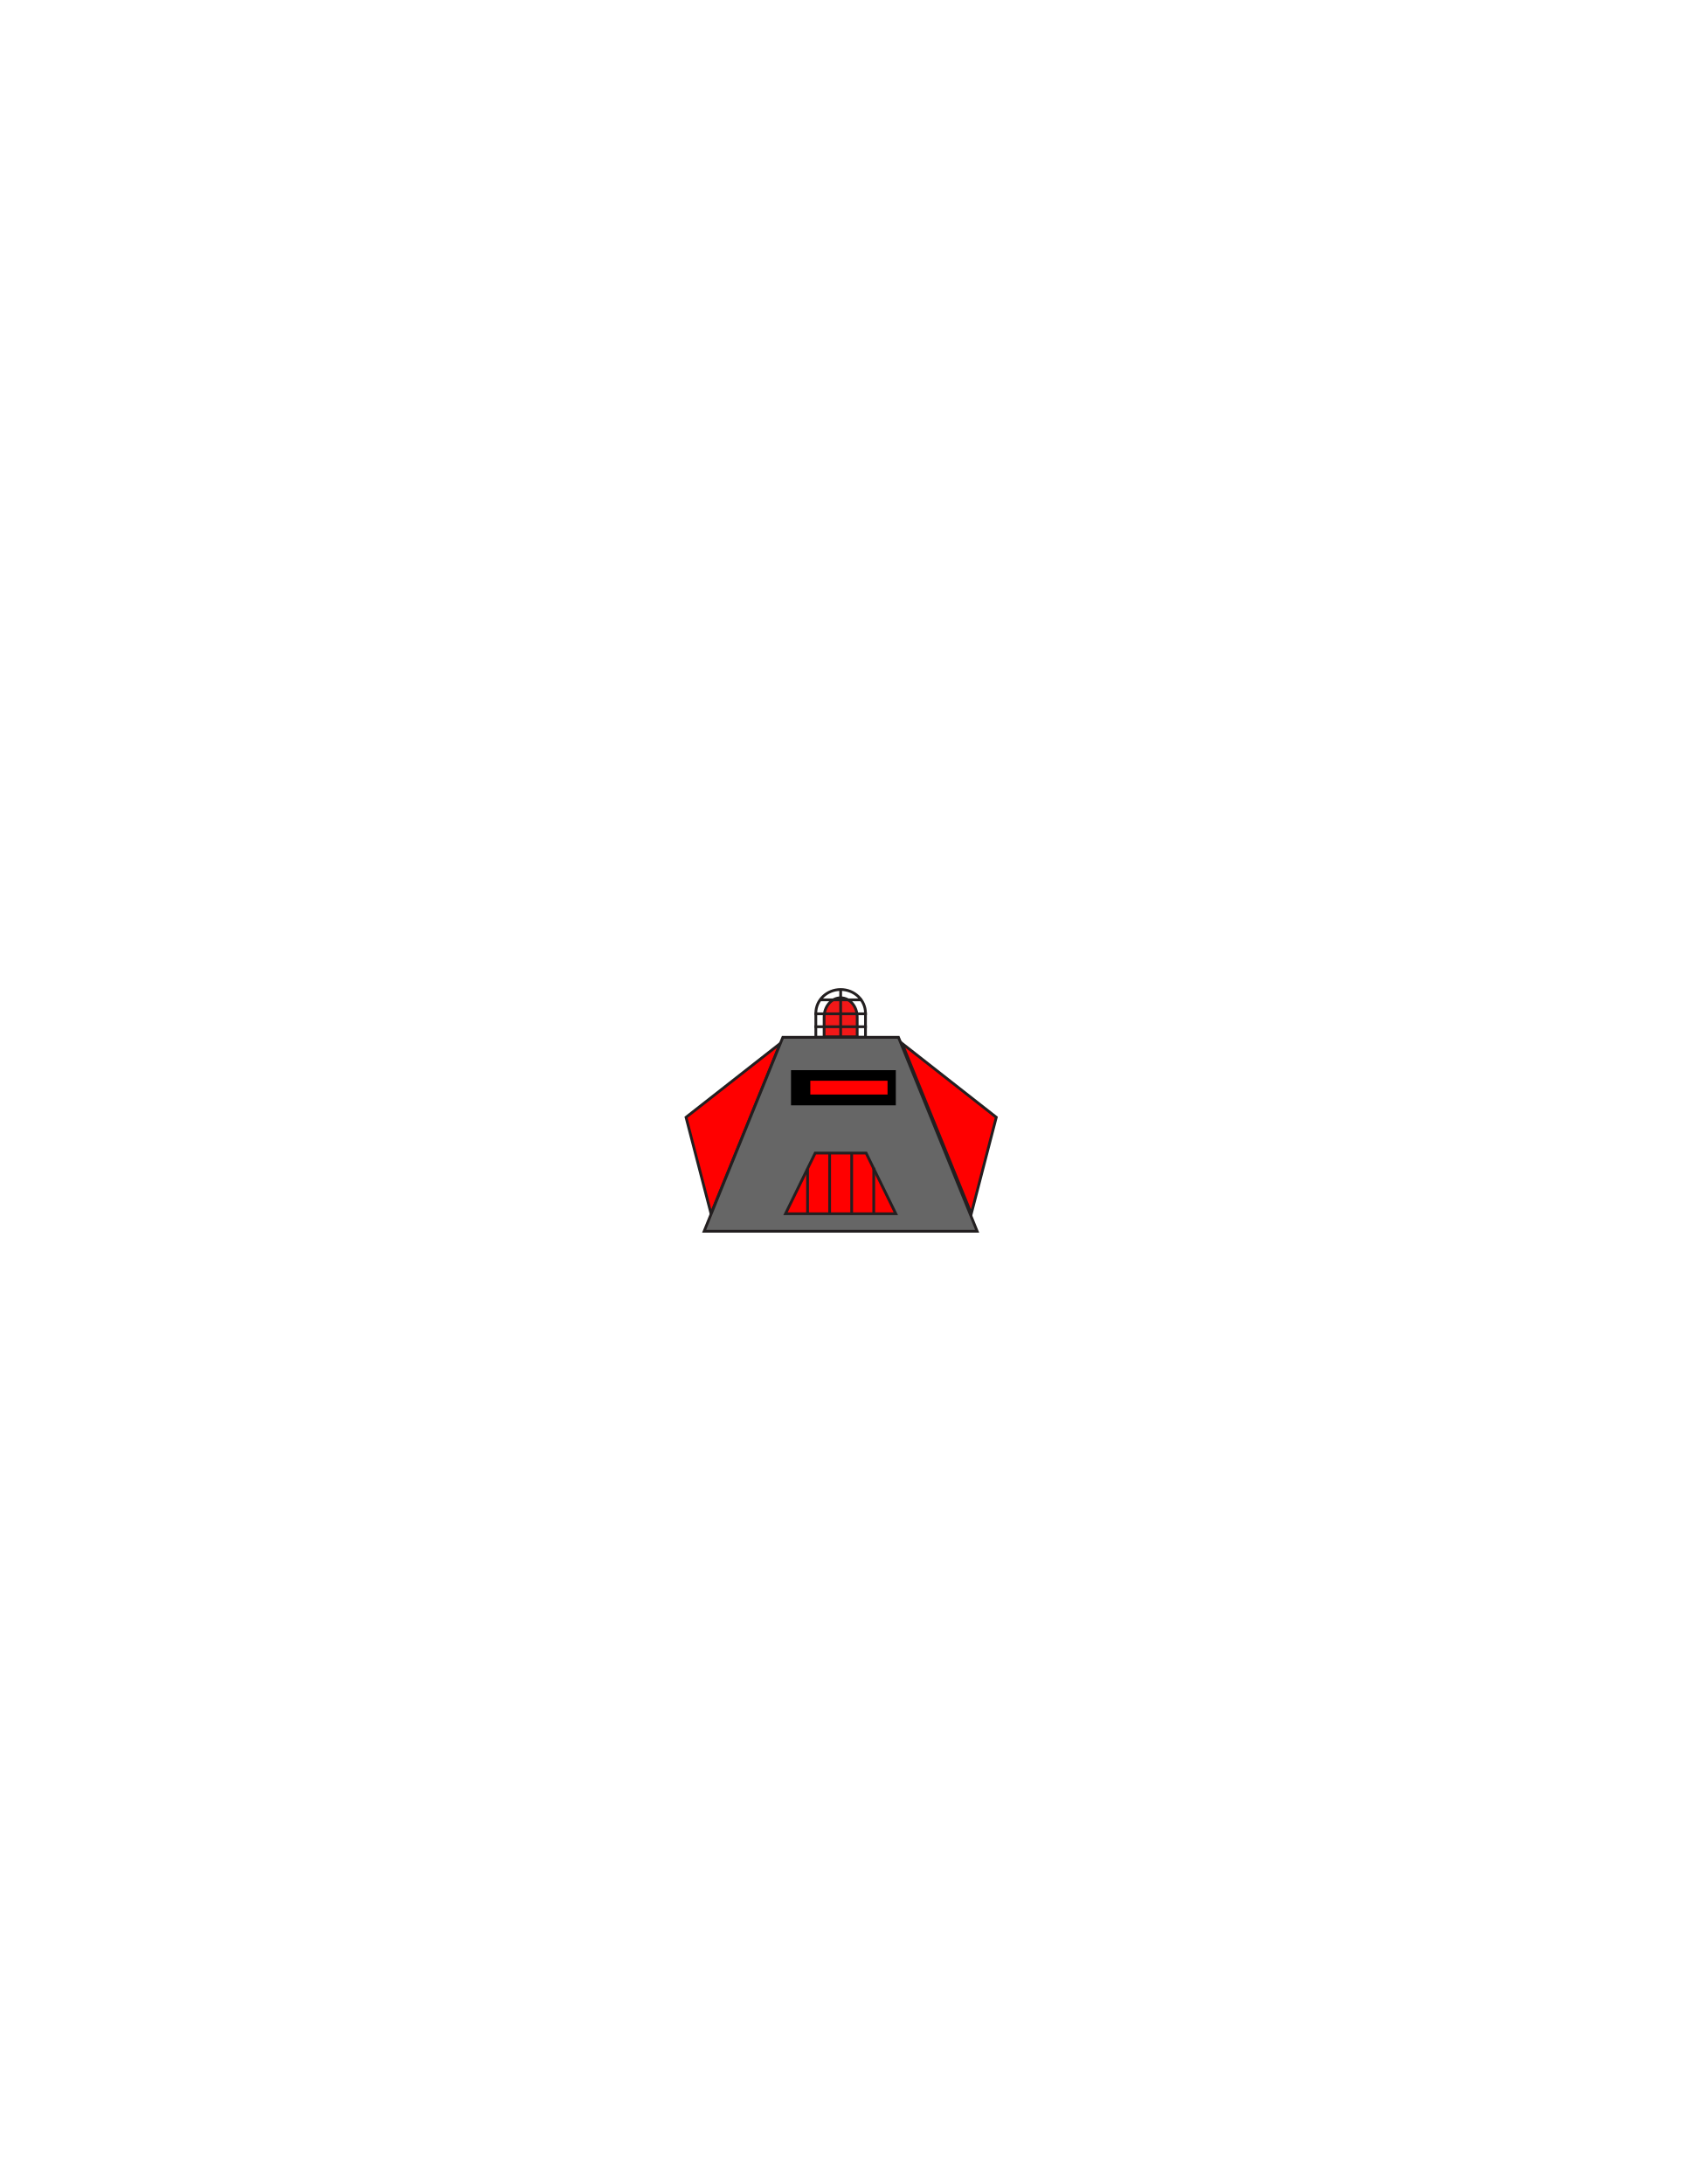
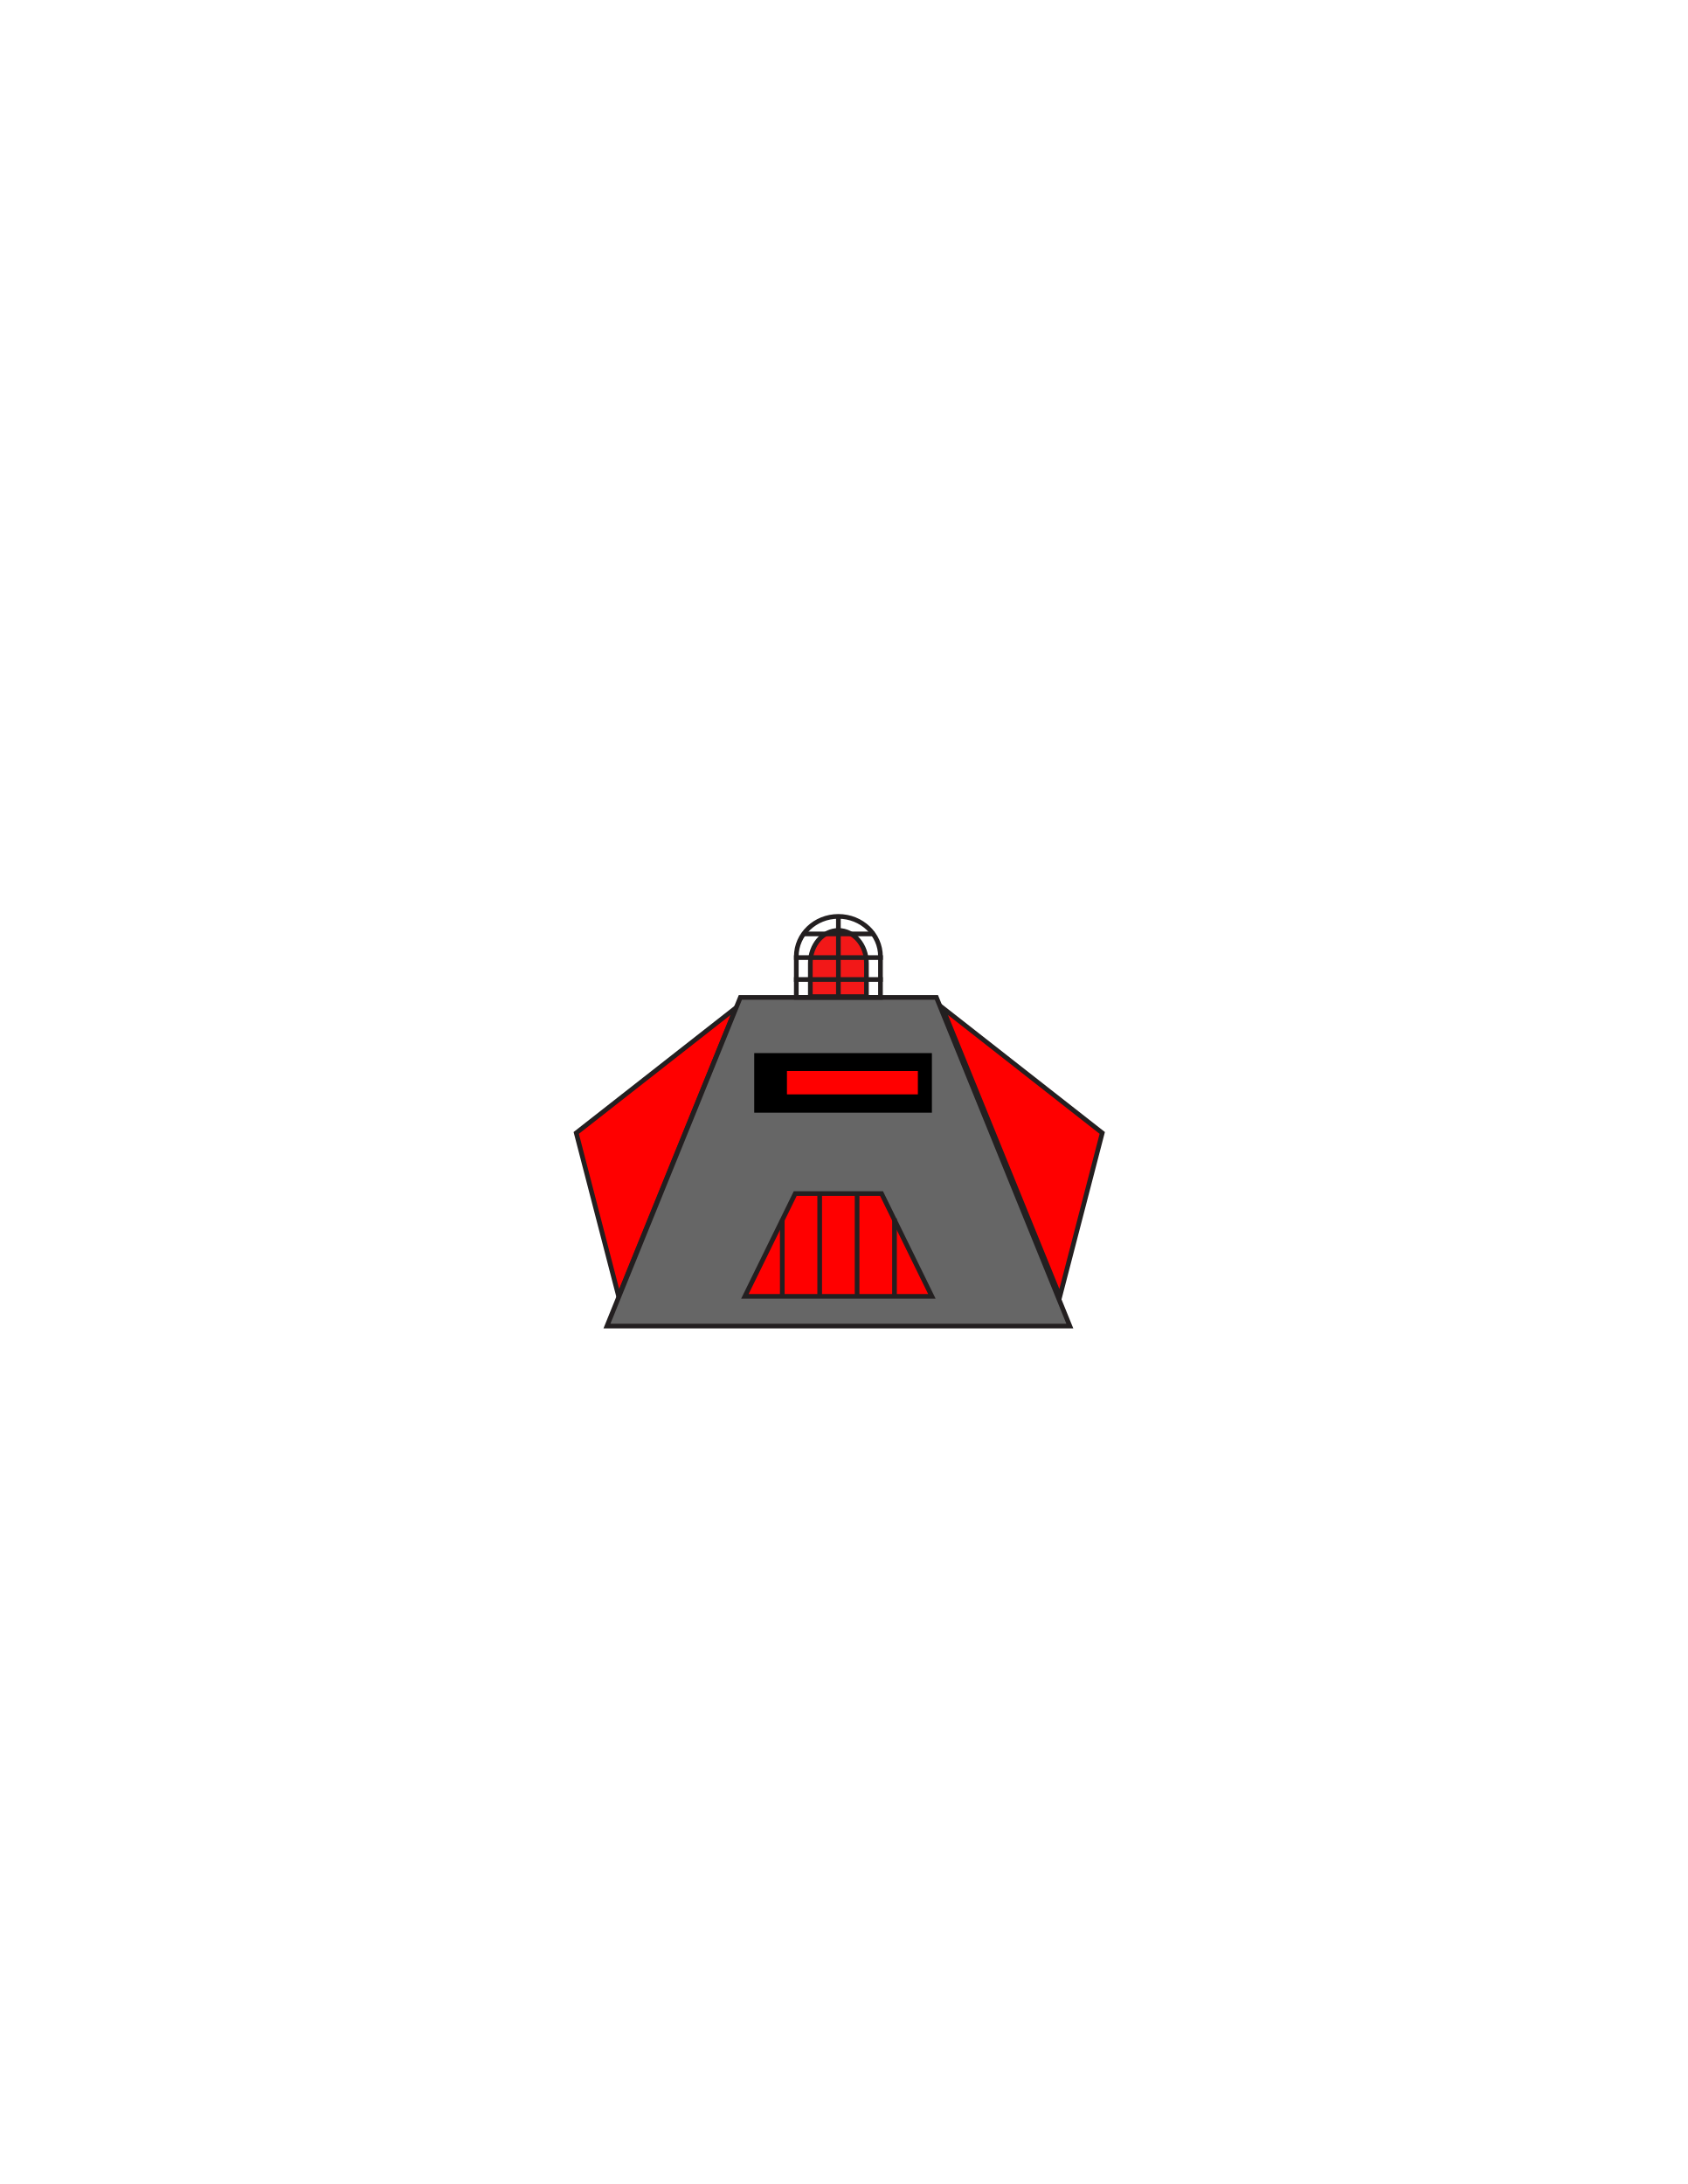
<svg xmlns="http://www.w3.org/2000/svg" version="1.1" id="Layer_1" x="0px" y="0px" width="612px" height="792px" viewBox="0 0 612 792" enable-background="new 0 0 612 792" xml:space="preserve">
-   <rect id="head_frame" x="230.5" y="331.5" fill-opacity="0" fill="#BBBCBE" width="151" height="131" />
-   <polygon id="SECONDARY_10_" fill="#FF0000" stroke="#231F20" stroke-miterlimit="10" points="339.634,409.262 352.186,440.145   361.251,405.168 327.083,378.378 " />
-   <polygon id="SECONDARY_4_" fill="#FF0000" stroke="#231F20" stroke-miterlimit="10" points="270.366,409.262 257.815,440.145   248.75,405.168 282.918,378.378 " />
-   <polygon id="PRIMARY_1_" fill="#666666" stroke="#231F20" stroke-miterlimit="10" points="354.316,446.5 255.316,446.5   283.852,376.167 325.781,376.167 " />
-   <polygon id="SECONDARY_3_" fill="#FF0000" stroke="#231F20" stroke-miterlimit="10" points="324.815,440.145 284.815,440.145   295.586,418.145 314.047,418.145 " />
-   <line fill="none" stroke="#231F20" stroke-miterlimit="10" x1="292.816" y1="423.803" x2="292.816" y2="439.979" />
-   <line fill="none" stroke="#231F20" stroke-miterlimit="10" x1="300.816" y1="418.145" x2="300.816" y2="440.145" />
-   <line fill="none" stroke="#231F20" stroke-miterlimit="10" x1="308.816" y1="418.479" x2="308.816" y2="440.479" />
-   <line fill="none" stroke="#231F20" stroke-miterlimit="10" x1="316.816" y1="423.461" x2="316.816" y2="440.145" />
-   <rect x="286.816" y="388.083" width="38" height="12.75" />
-   <rect id="SECONDARY_2_" x="293.816" y="391.919" fill="#FF0000" width="28" height="5" />
-   <path id="SECONDARY_1_" fill="#F21818" stroke="#231F20" stroke-miterlimit="10" d="M310.816,376v-7.166c0-3.866-2.687-7-6-7  s-6,3.134-6,7V376H310.816z" />
-   <path fill="none" stroke="#231F20" stroke-miterlimit="10" d="M313.816,376.167v-8.768c0-4.73-4.029-8.565-9-8.565s-9,3.834-9,8.565  v8.768H313.816z" />
-   <line fill="none" stroke="#231F20" stroke-miterlimit="10" x1="304.816" y1="358.833" x2="304.816" y2="376" />
-   <line fill="none" stroke="#231F20" stroke-miterlimit="10" x1="295.328" y1="367.646" x2="314.328" y2="367.646" />
-   <line fill="none" stroke="#231F20" stroke-miterlimit="10" x1="295.316" y1="372.333" x2="314.316" y2="372.333" />
-   <line fill="none" stroke="#231F20" stroke-miterlimit="10" x1="297.375" y1="362.582" x2="312.516" y2="362.582" />
+   <rect id="head_frame" x="178" y="286" fill-opacity="0" fill="#BBBCBE" width="256" height="222" />
+   <polygon id="SECONDARY_10_" fill="#FF0000" stroke="#231F20" stroke-width="1.695" stroke-miterlimit="10" points="363.021,417.779   384.302,470.115 399.671,410.842 341.743,365.443 " />
+   <polygon id="SECONDARY_4_" fill="#FF0000" stroke="#231F20" stroke-width="1.695" stroke-miterlimit="10" points="245.588,417.779   224.31,470.115 208.939,410.842 266.868,365.443 " />
+   <polygon id="PRIMARY_1_" fill="#666666" stroke="#231F20" stroke-width="1.695" stroke-miterlimit="10" points="387.914,480.886   220.072,480.886 268.45,361.694 339.536,361.694 " />
+   <polygon id="SECONDARY_3_" fill="#FF0000" stroke="#231F20" stroke-width="1.695" stroke-miterlimit="10" points="337.899,470.115   270.084,470.115 288.344,432.833 319.643,432.833 " />
+   <line fill="none" stroke="#231F20" stroke-width="1.695" stroke-miterlimit="10" x1="283.649" y1="442.422" x2="283.649" y2="469.834" />
+   <line fill="none" stroke="#231F20" stroke-width="1.695" stroke-miterlimit="10" x1="297.212" y1="432.833" x2="297.212" y2="470.115" />
+   <line fill="none" stroke="#231F20" stroke-width="1.695" stroke-miterlimit="10" x1="310.774" y1="433.398" x2="310.774" y2="470.682" />
+   <line fill="none" stroke="#231F20" stroke-width="1.695" stroke-miterlimit="10" x1="324.338" y1="441.842" x2="324.338" y2="470.115" />
+   <rect x="273.477" y="381.89" width="64.423" height="21.607" />
+   <rect id="SECONDARY_2_" x="285.344" y="388.39" fill="#FF0000" width="47.47" height="8.473" />
+   <path id="SECONDARY_1_" fill="#F21818" stroke="#231F20" stroke-width="1.695" stroke-miterlimit="10" d="M314.166,361.411v-12.143  c0-6.552-4.555-11.863-10.173-11.863c-5.617,0-10.172,5.311-10.172,11.863v12.143H314.166z" />
+   <path fill="none" stroke="#231F20" stroke-width="1.695" stroke-miterlimit="10" d="M319.252,361.694v-14.859  c0-8.017-6.831-14.515-15.259-14.515c-8.427,0-15.258,6.498-15.258,14.515v14.859H319.252z" />
+   <line fill="none" stroke="#231F20" stroke-width="1.695" stroke-miterlimit="10" x1="303.993" y1="332.321" x2="303.993" y2="361.411" />
+   <line fill="none" stroke="#231F20" stroke-width="1.695" stroke-miterlimit="10" x1="287.907" y1="347.254" x2="320.119" y2="347.254" />
+   <line fill="none" stroke="#231F20" stroke-width="1.695" stroke-miterlimit="10" x1="287.888" y1="355.199" x2="320.1" y2="355.199" />
+   <line fill="none" stroke="#231F20" stroke-width="1.695" stroke-miterlimit="10" x1="291.377" y1="338.673" x2="317.047" y2="338.673" />
</svg>
